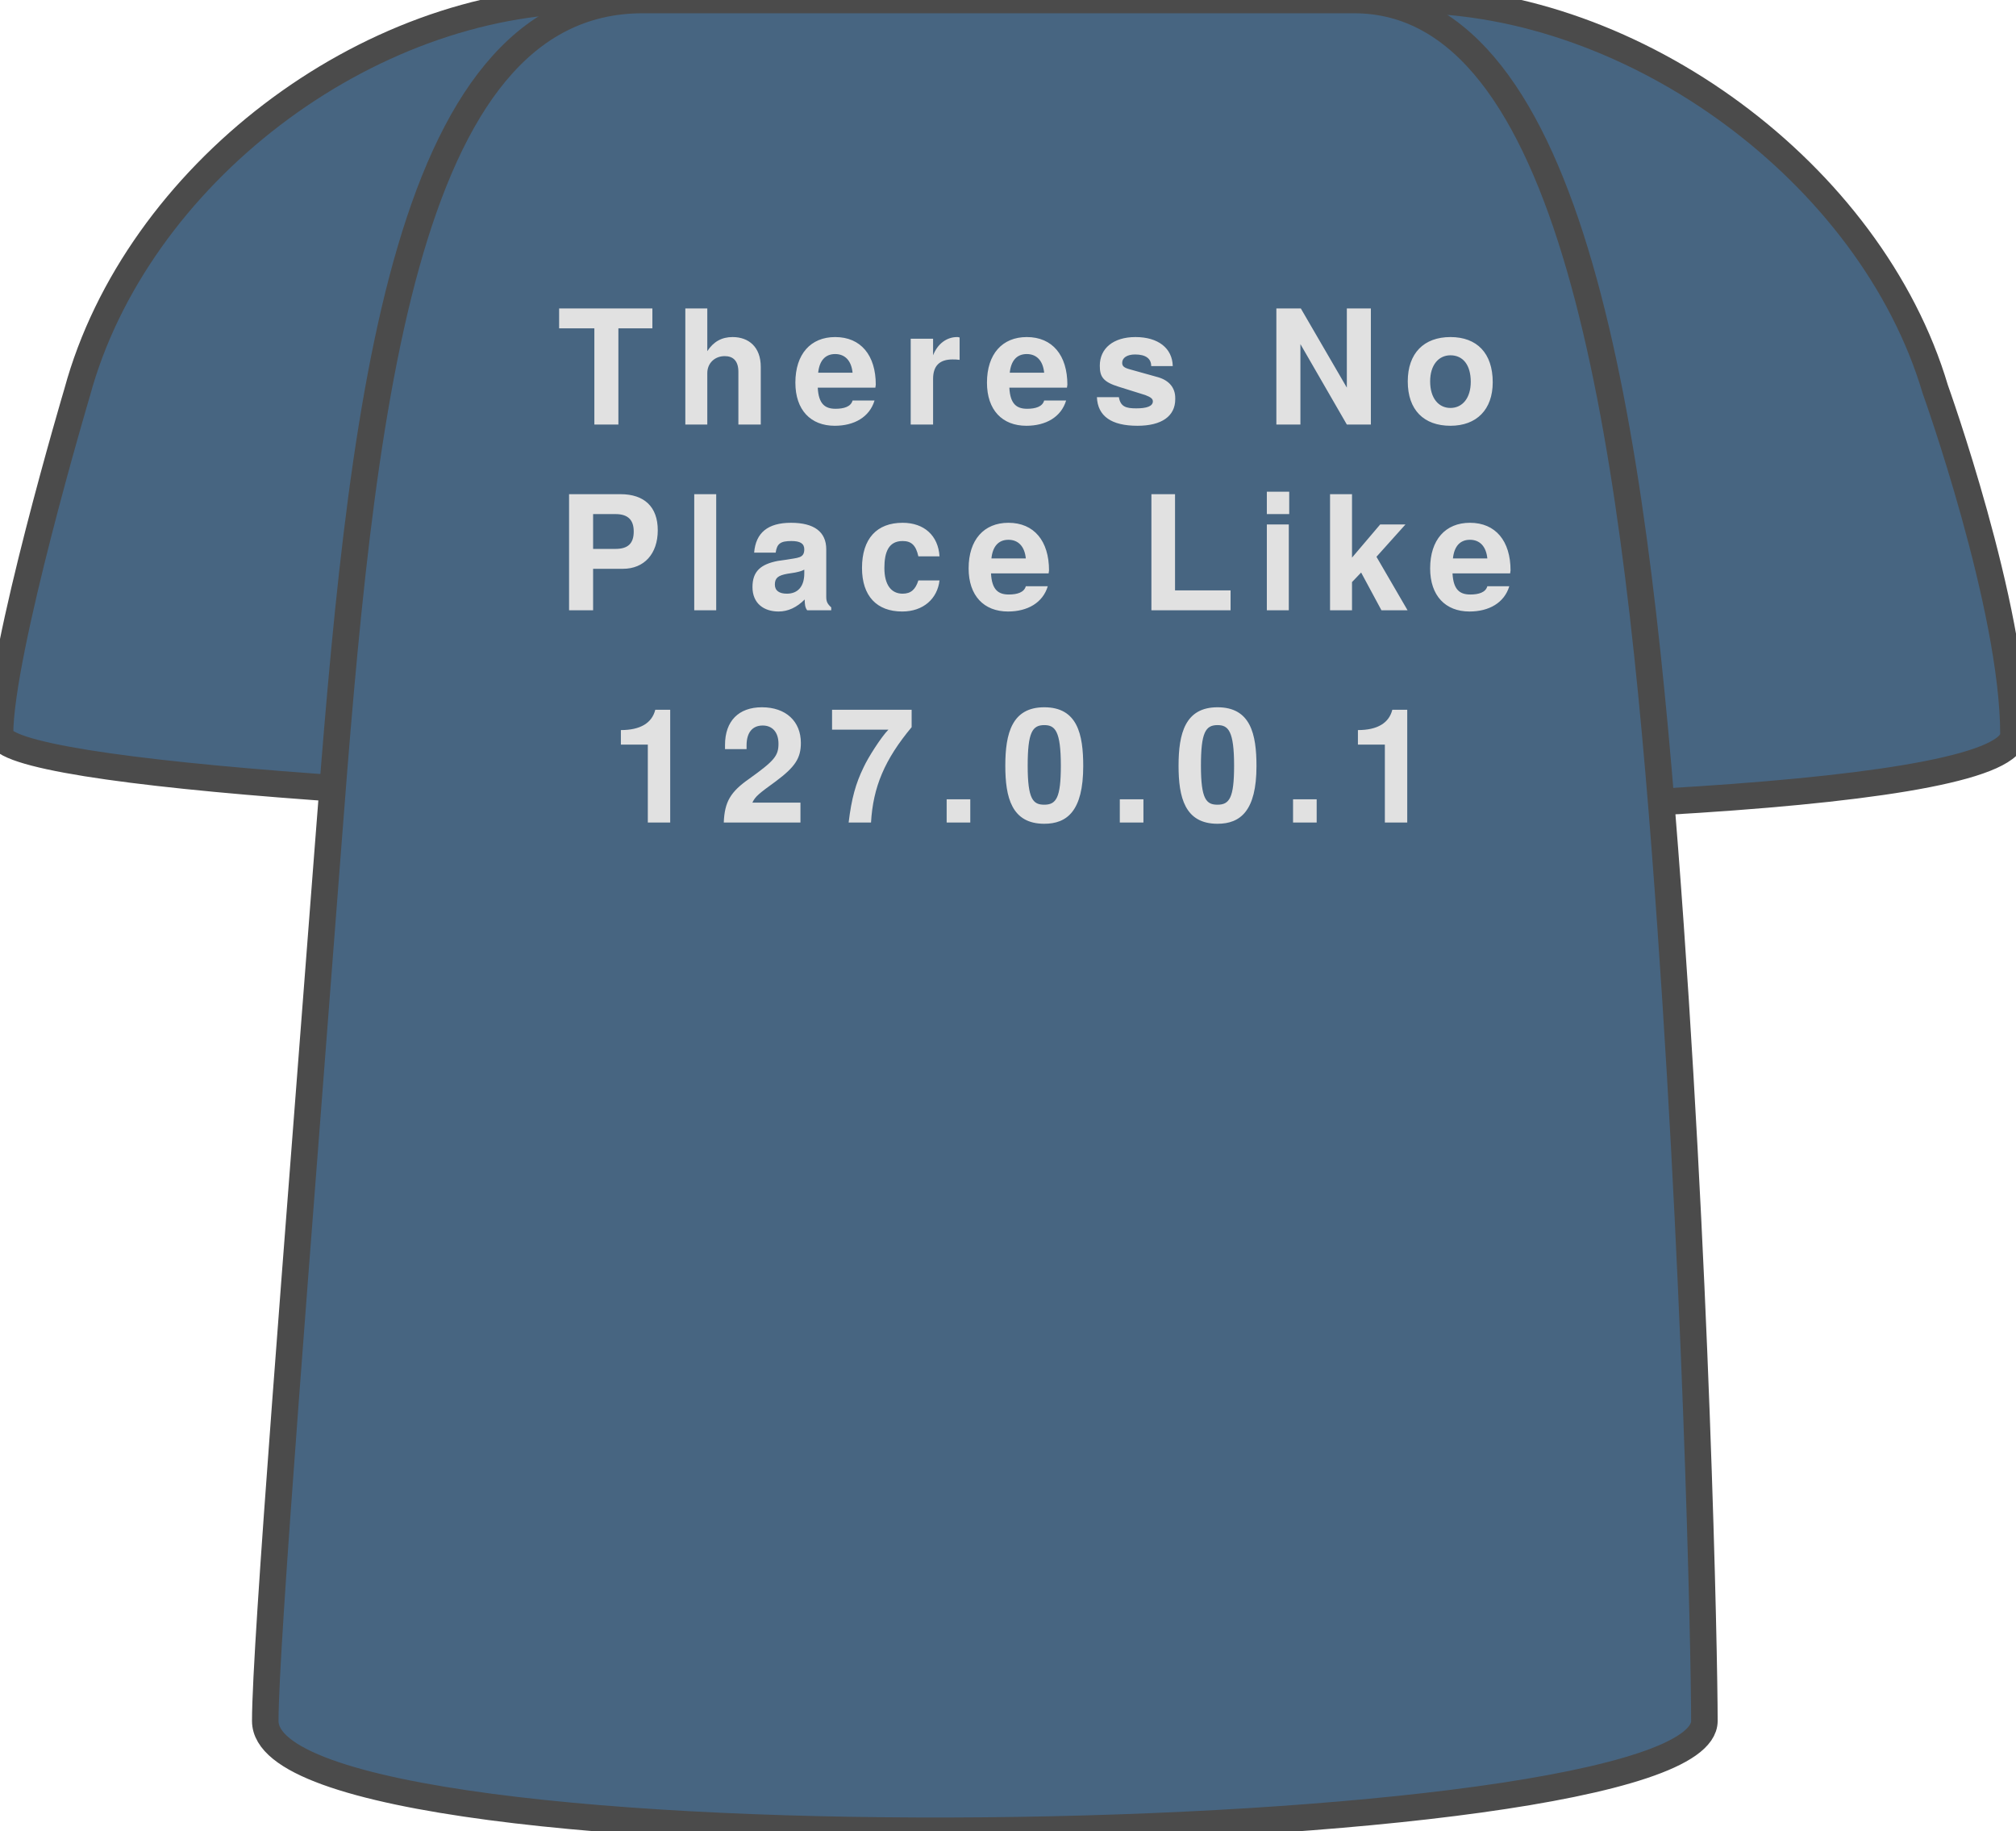
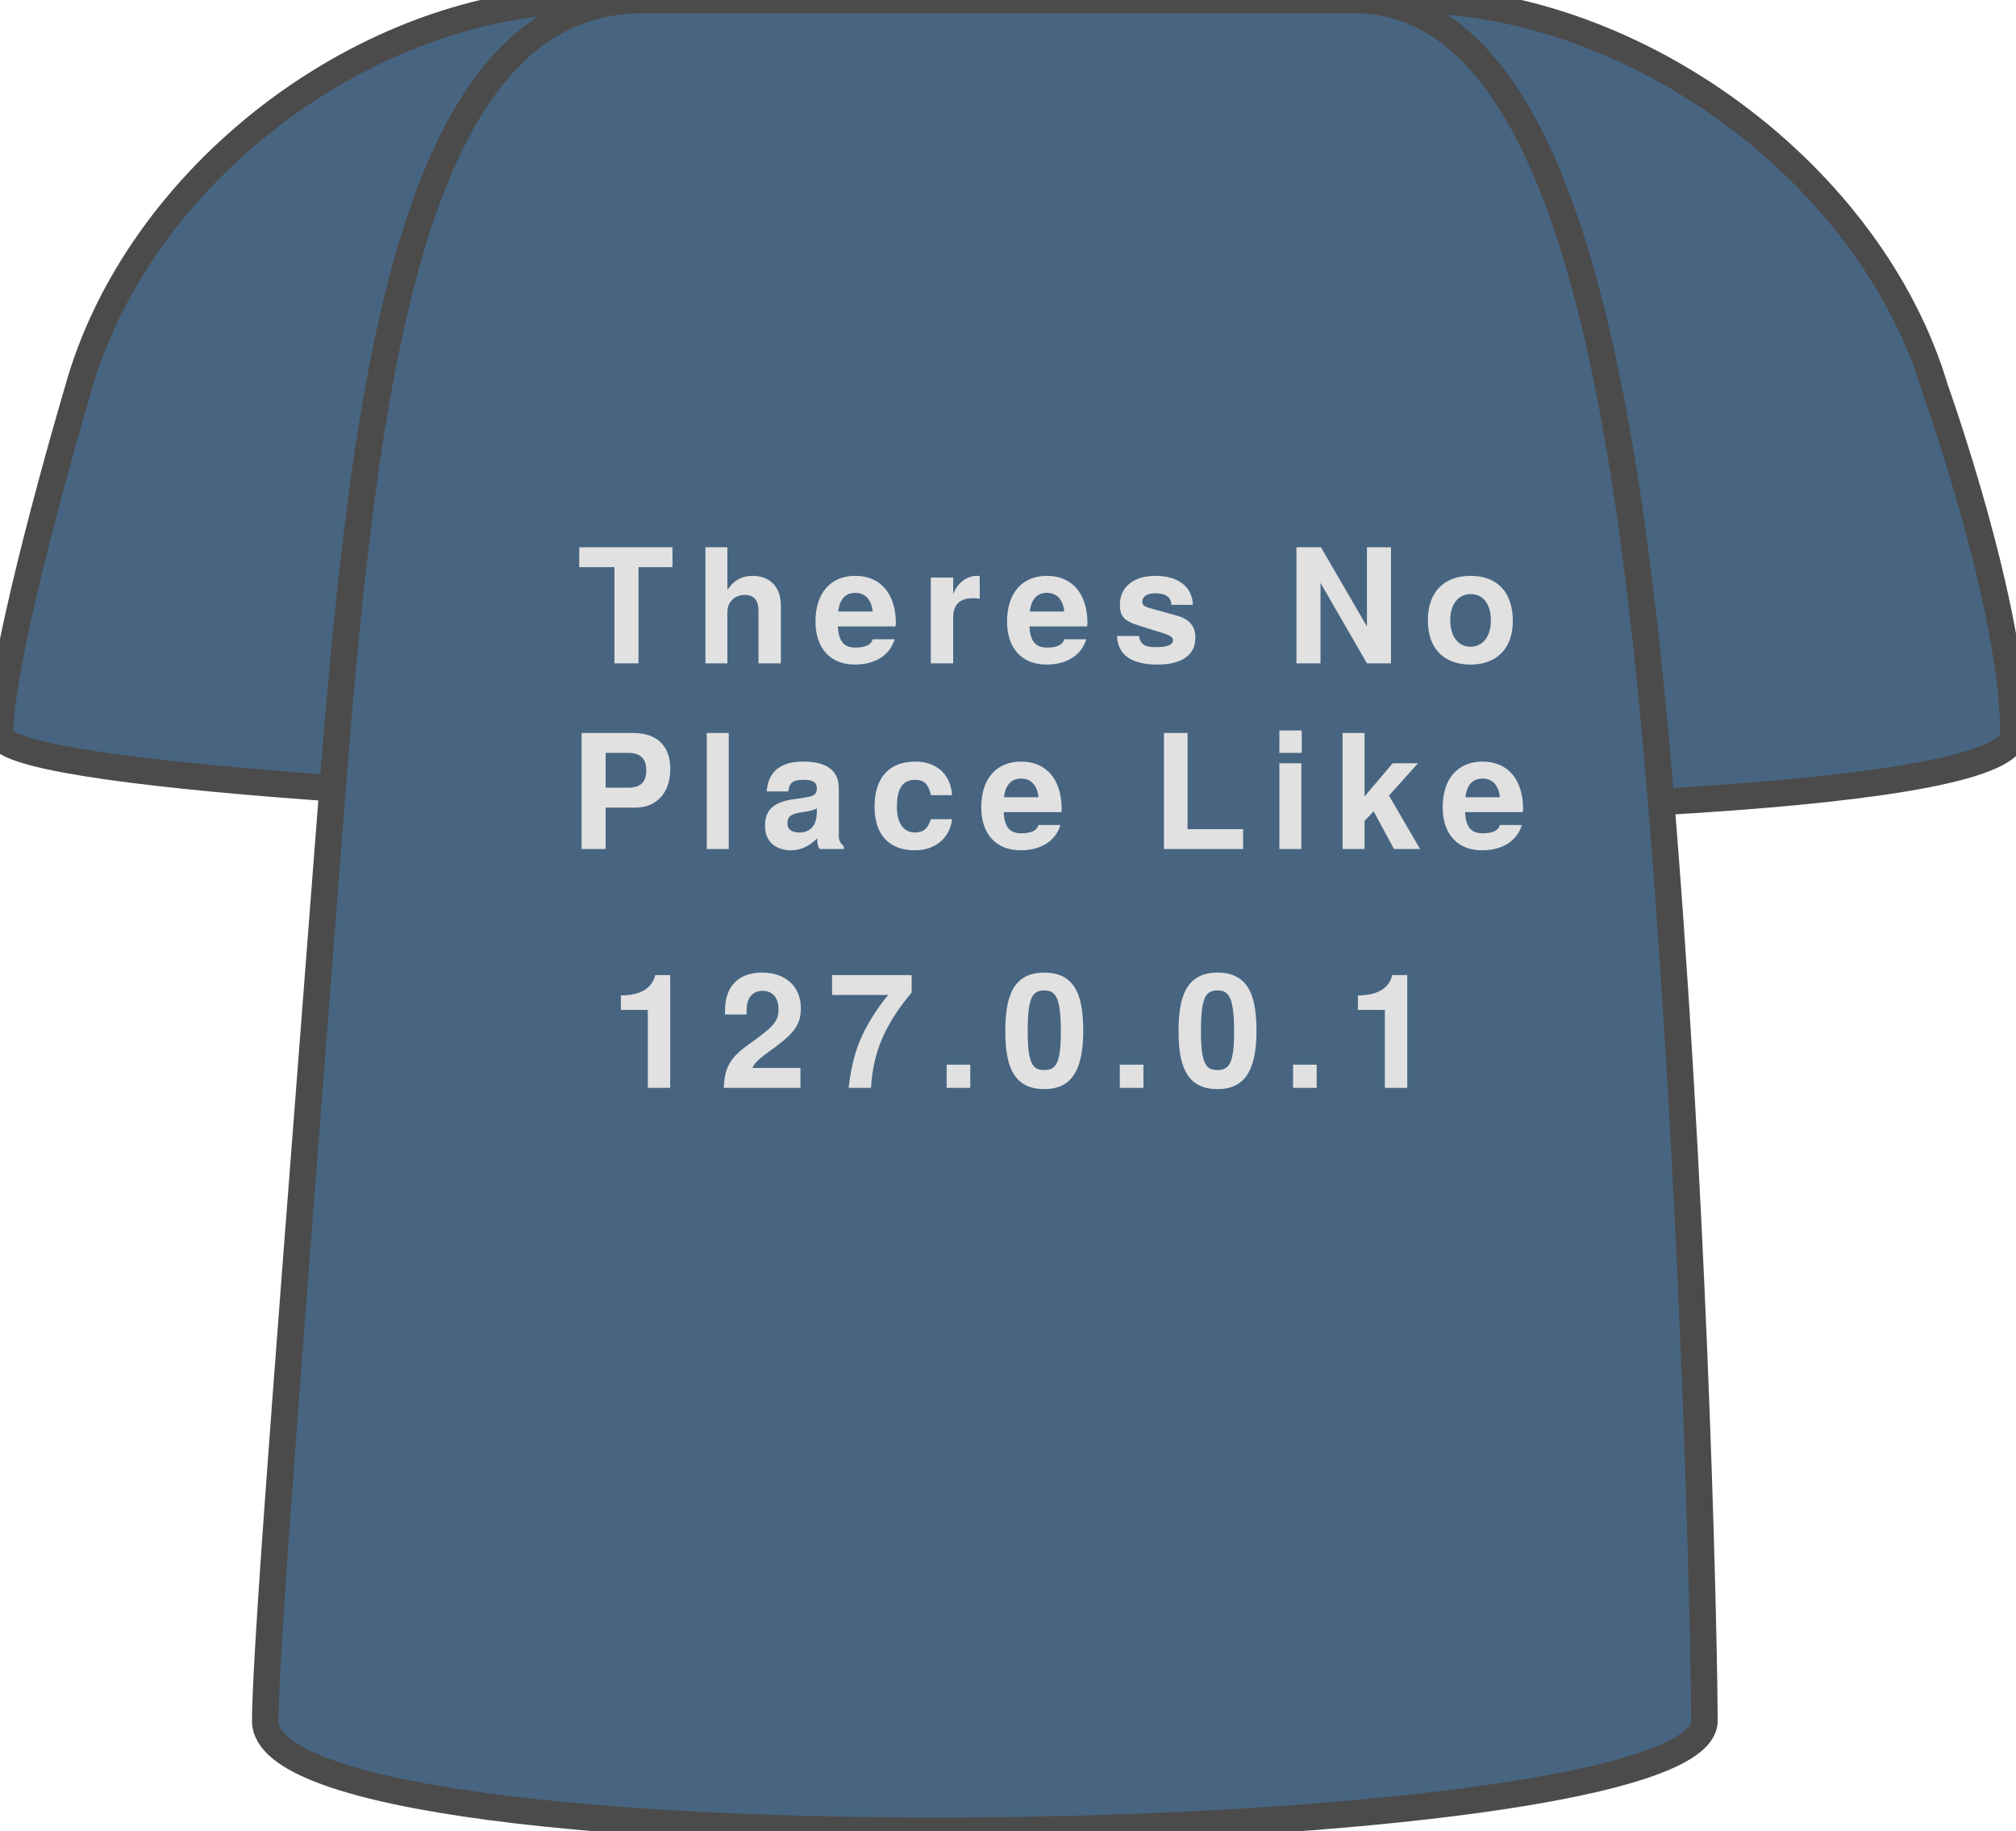
<svg xmlns="http://www.w3.org/2000/svg" width="76px" height="69px" viewBox="0 0 76 69" version="1.1">
  <defs />
  <g id="Page-1" stroke="none" stroke-width="1" fill="none" fill-rule="evenodd">
    <g id="CoolShirt">
      <path d="M2.909,14.787 C5.13,6.62 13.797,0 22.265,0 L53.151,0 C61.62,0 70.542,6.542 72.956,14.669 C72.956,14.669 75.904,22.876 75.904,27.675 C75.904,32.473 -1.19779973e-07,30.773 -4.45596114e-15,27.675 C1.19779965e-07,24.576 2.909,14.787 2.909,14.787 Z" id="Rectangle-25-Copy" stroke="#4B4B4B" fill="#476581" />
      <path d="M12.359,32.007 C13.59,15.883 15.069,-2.19802206e-07 24.23,6.70826272e-10 C41.844,4.24591593e-07 34.743,-1.94876689e-08 51.044,6.70826272e-10 C59.32,1.09048654e-08 61.543,16.163 62.764,32.007 C63.948,47.372 64.253,62.394 64.253,64.86 C64.253,69.868 10,70.87 10,64.86 C10,61.975 11.223,46.886 12.359,32.007 Z" id="Rectangle-26" stroke="#4B4B4B" fill="#476581" />
      <text id="Theres-No-Place-Like" font-family="HelveticaNeue-CondensedBold, Helvetica Neue" font-size="6" font-style="condensed" font-weight="bold" letter-spacing="0.763" fill="#E1E1E1">
-         <tspan x="21" y="16">Theres No </tspan>
-         <tspan x="21" y="23">Place Like</tspan>
+         <tspan x="21.756" y="25">Theres No </tspan>
+         <tspan x="21.471" y="32">Place Like</tspan>
      </text>
      <text id="127.0.0.1" font-family="HelveticaNeue-CondensedBold, Helvetica Neue" font-size="6" font-style="condensed" font-weight="bold" letter-spacing="0.763" fill="#E1E1E1">
-         <tspan x="23" y="31">127.0.0.1</tspan>
+         <tspan x="23" y="41">127.0.0.1</tspan>
      </text>
    </g>
  </g>
</svg>
